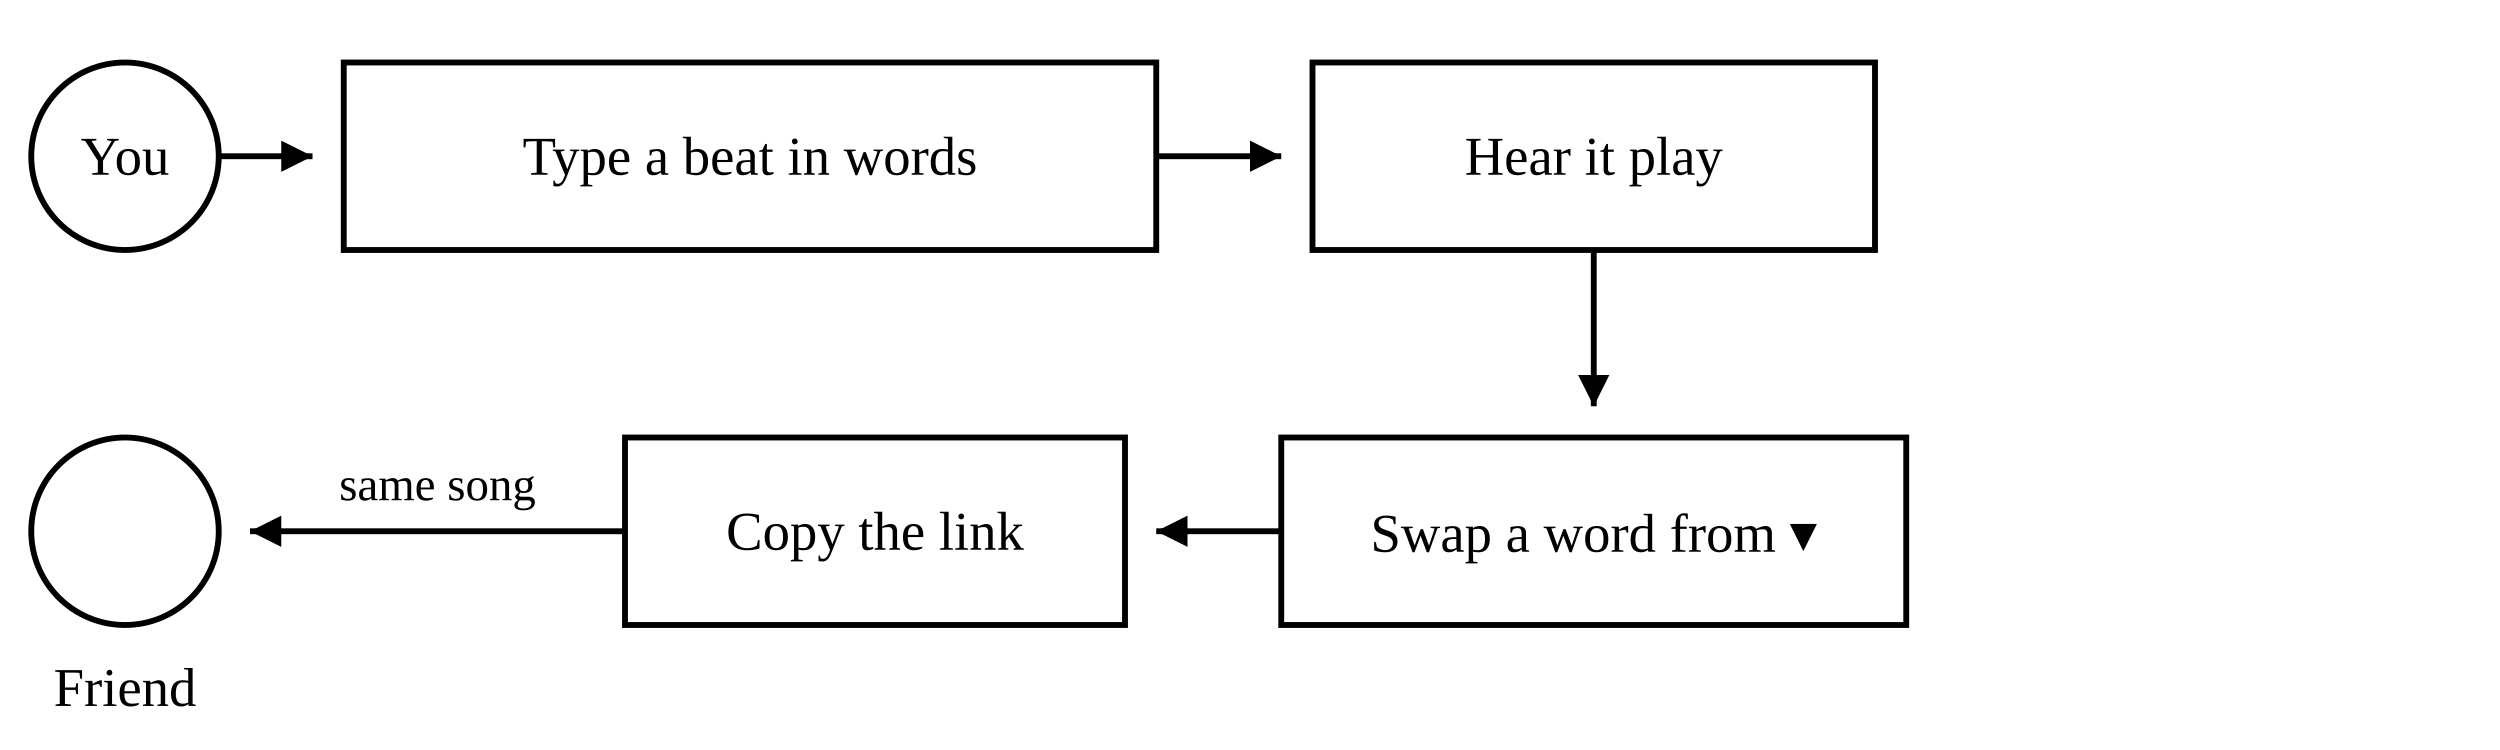
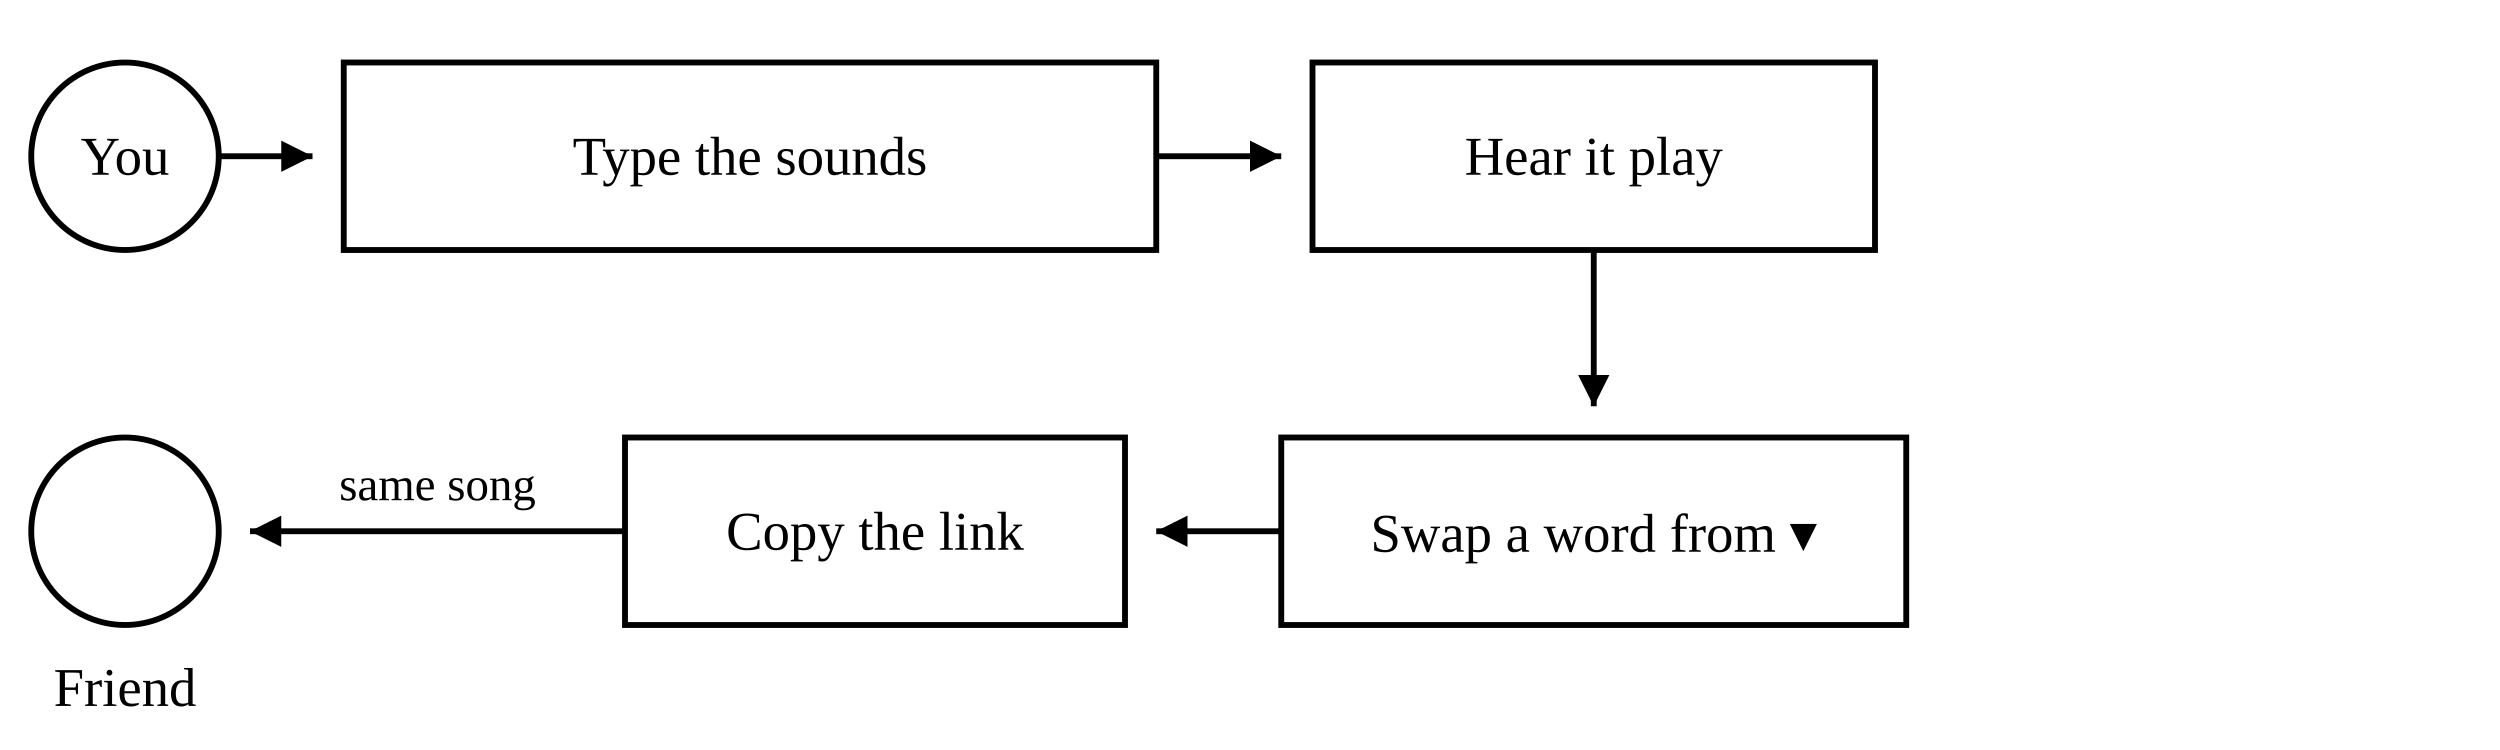
<svg xmlns="http://www.w3.org/2000/svg" viewBox="0 0 640 192">
  <defs>
    <marker id="chanchan-head" viewBox="0 0 8 8" refX="8" refY="4" markerWidth="8" markerHeight="8" markerUnits="userSpaceOnUse" orient="auto">
      <path d="M0 0L8 4L0 8Z" fill="currentColor" />
    </marker>
  </defs>
  <g fill="none" stroke="currentColor" stroke-width="1.5">
    <circle cx="32" cy="40" r="24" />
    <path d="M56 40H80" marker-end="url(#chanchan-head)" />
    <rect x="88" y="16" width="208" height="48" />
    <path d="M296 40H328" marker-end="url(#chanchan-head)" />
    <rect x="336" y="16" width="144" height="48" />
    <path d="M408 64V104" marker-end="url(#chanchan-head)" />
    <rect x="328" y="112" width="160" height="48" />
    <path d="M328 136H296" marker-end="url(#chanchan-head)" />
    <rect x="160" y="112" width="128" height="48" />
    <path d="M160 136H64" marker-end="url(#chanchan-head)" />
    <circle cx="32" cy="136" r="24" />
  </g>
  <g fill="currentColor" font-size="14" text-anchor="middle" dominant-baseline="central">
    <text x="32" y="40">You</text>
-     <text x="192" y="40">Type a beat in words</text>
+     <text x="192" y="40">Type the sounds</text>
    <text x="408" y="40">Hear it play</text>
    <text x="408" y="136">Swap a word from ▾</text>
    <text x="224" y="136">Copy the link</text>
    <text x="32" y="176">Friend</text>
  </g>
  <g class="mute" fill="currentColor" font-size="12" text-anchor="middle" dominant-baseline="central">
    <text x="112" y="124">same song</text>
  </g>
</svg>
